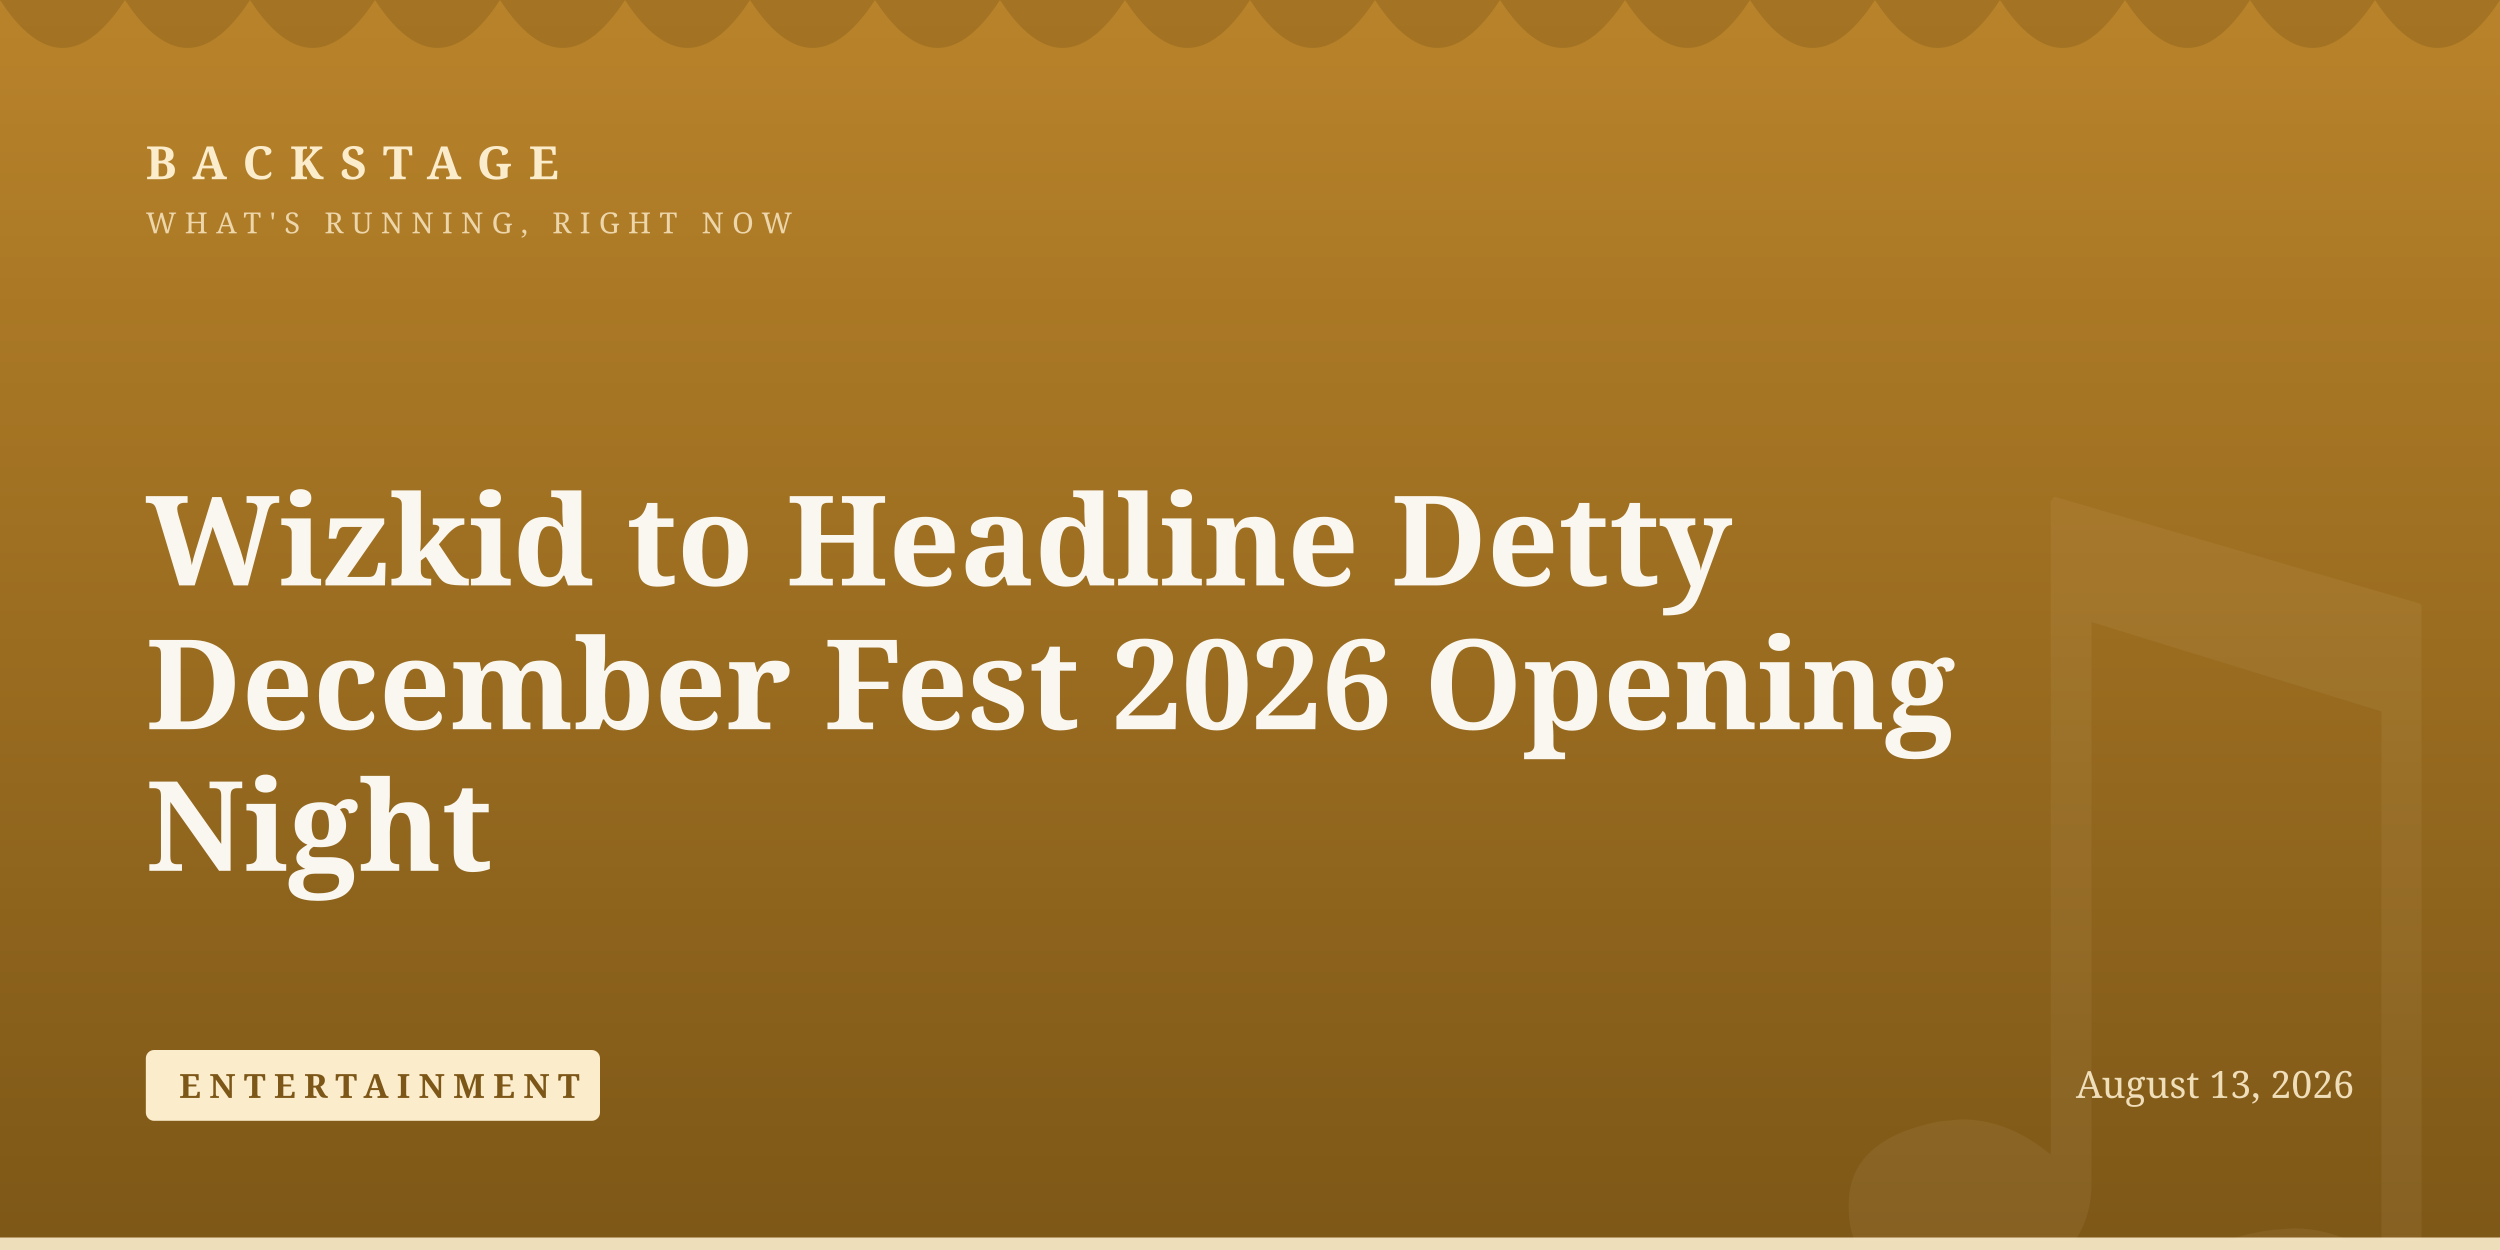
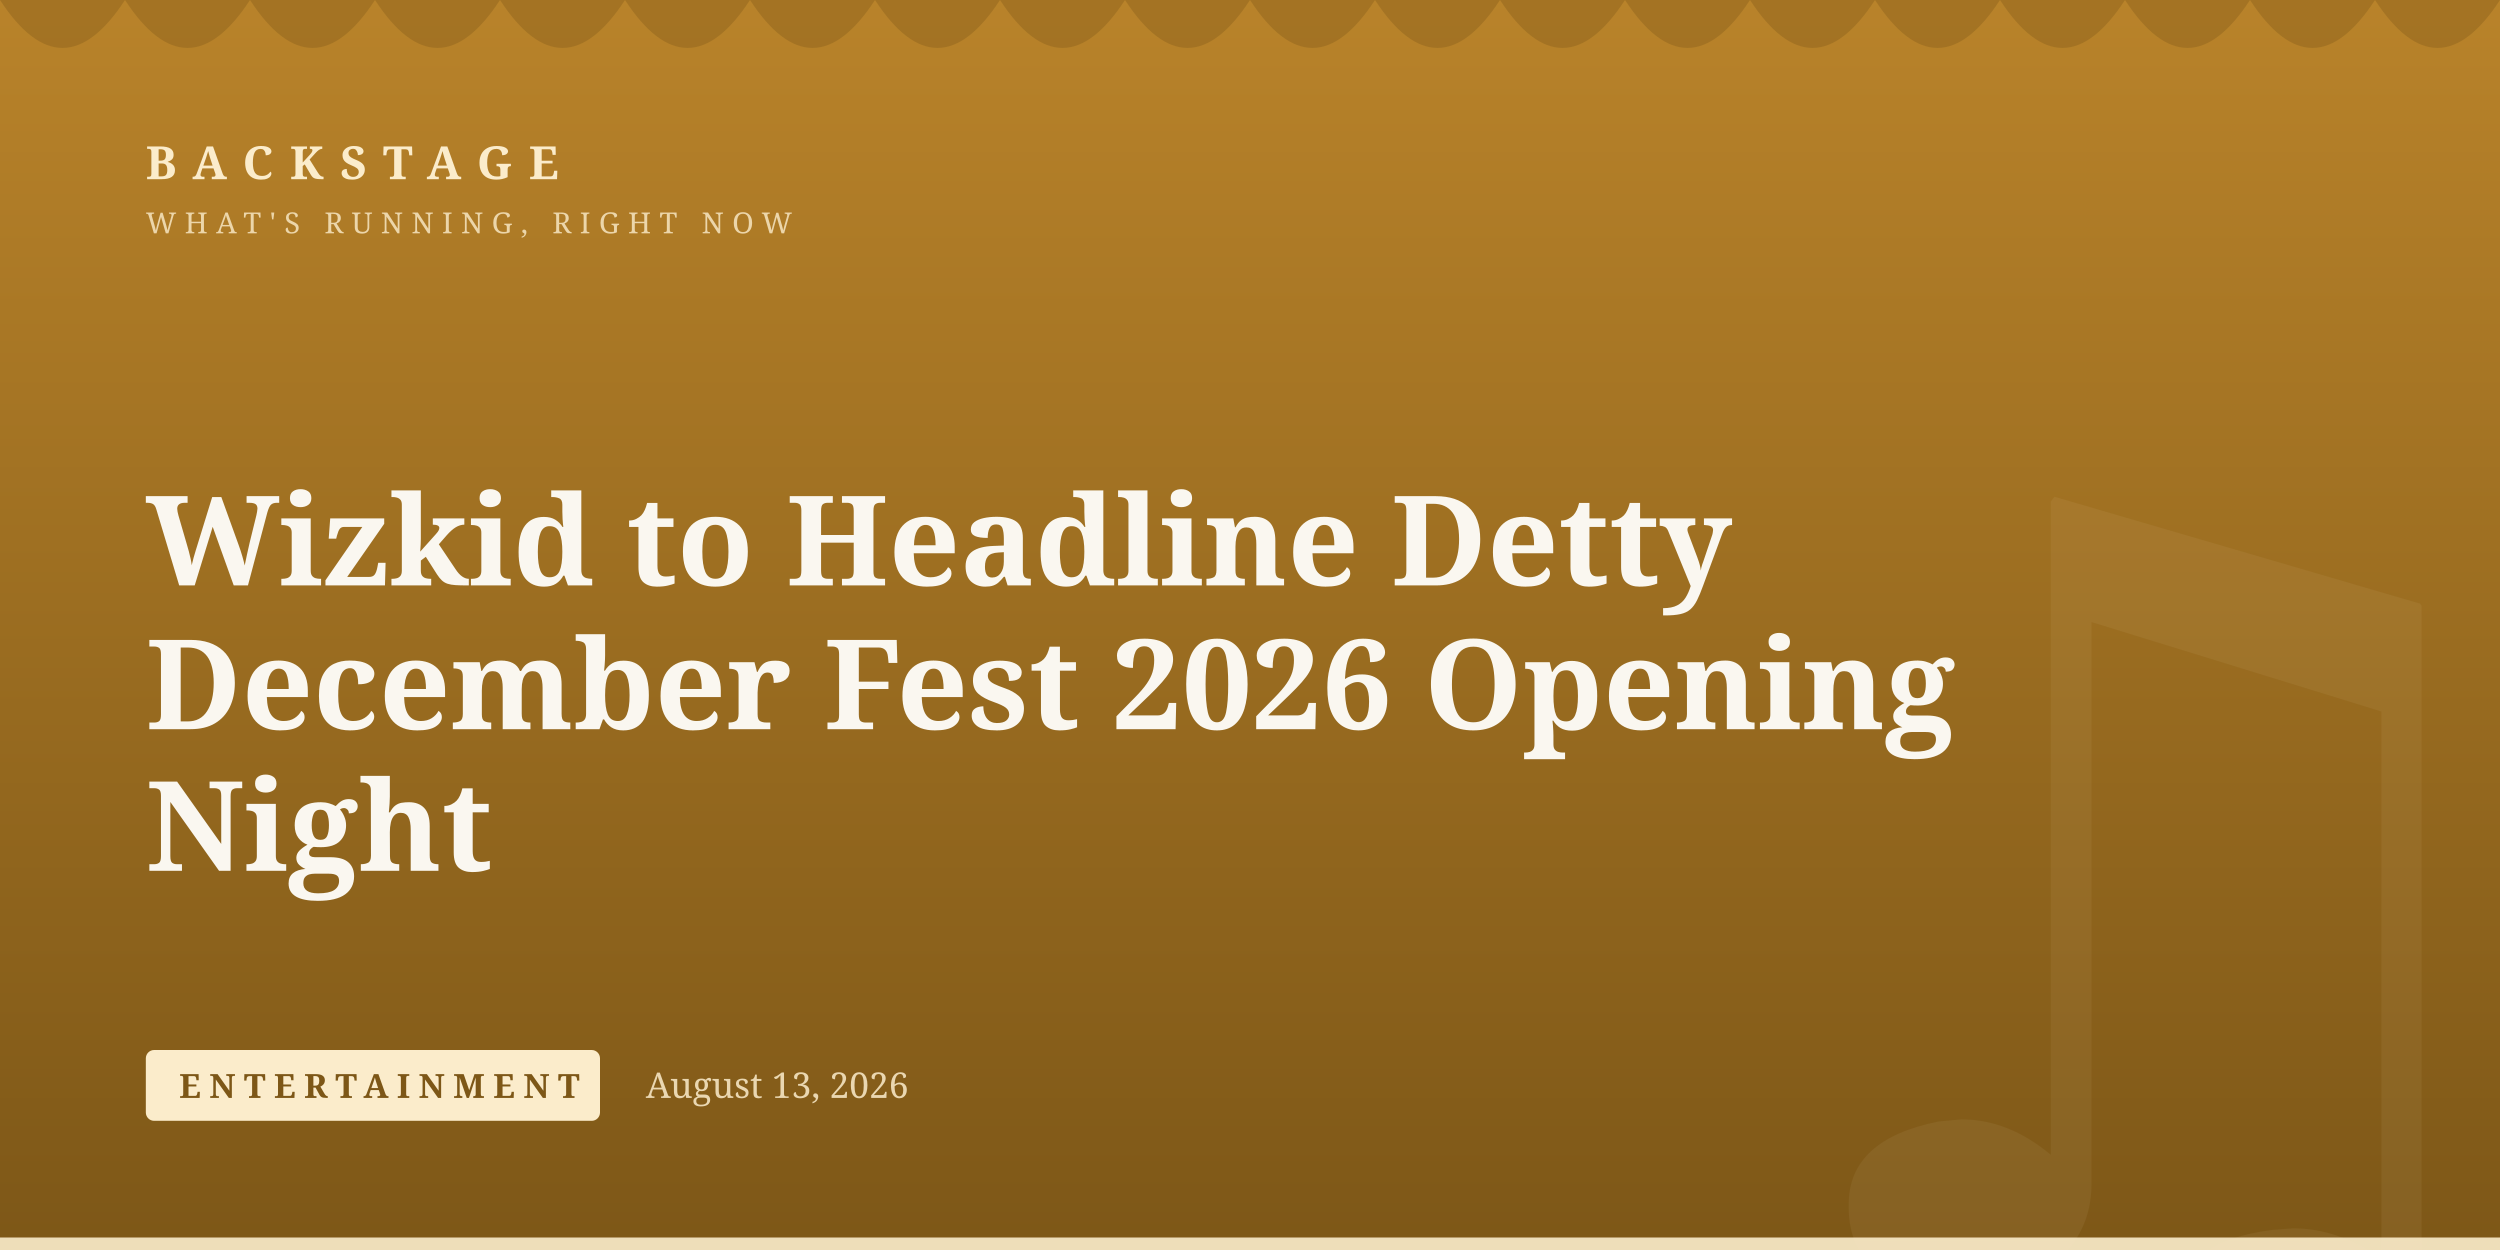
<svg xmlns="http://www.w3.org/2000/svg" viewBox="0 0 1200 600" width="1200" height="600" font-family="Georgia, 'Roboto Slab', serif">
  <defs>
    <linearGradient id="g" x1="0" y1="0" x2="0" y2="1">
      <stop offset="0" stop-color="#B9832A" />
      <stop offset="1" stop-color="#7d5717" />
    </linearGradient>
  </defs>
  <rect width="1200" height="600" fill="url(#g)" />
  <path d="M 0 0 Q 30 46 60 0 Z" fill="#7d5717" opacity="0.35" />
  <path d="M 60 0 Q 90 46 120 0 Z" fill="#7d5717" opacity="0.35" />
  <path d="M 120 0 Q 150 46 180 0 Z" fill="#7d5717" opacity="0.35" />
  <path d="M 180 0 Q 210 46 240 0 Z" fill="#7d5717" opacity="0.35" />
  <path d="M 240 0 Q 270 46 300 0 Z" fill="#7d5717" opacity="0.35" />
  <path d="M 300 0 Q 330 46 360 0 Z" fill="#7d5717" opacity="0.35" />
  <path d="M 360 0 Q 390 46 420 0 Z" fill="#7d5717" opacity="0.35" />
  <path d="M 420 0 Q 450 46 480 0 Z" fill="#7d5717" opacity="0.35" />
  <path d="M 480 0 Q 510 46 540 0 Z" fill="#7d5717" opacity="0.35" />
  <path d="M 540 0 Q 570 46 600 0 Z" fill="#7d5717" opacity="0.35" />
  <path d="M 600 0 Q 630 46 660 0 Z" fill="#7d5717" opacity="0.35" />
  <path d="M 660 0 Q 690 46 720 0 Z" fill="#7d5717" opacity="0.35" />
  <path d="M 720 0 Q 750 46 780 0 Z" fill="#7d5717" opacity="0.35" />
  <path d="M 780 0 Q 810 46 840 0 Z" fill="#7d5717" opacity="0.35" />
  <path d="M 840 0 Q 870 46 900 0 Z" fill="#7d5717" opacity="0.35" />
  <path d="M 900 0 Q 930 46 960 0 Z" fill="#7d5717" opacity="0.35" />
  <path d="M 960 0 Q 990 46 1020 0 Z" fill="#7d5717" opacity="0.35" />
  <path d="M 1020 0 Q 1050 46 1080 0 Z" fill="#7d5717" opacity="0.35" />
  <path d="M 1080 0 Q 1110 46 1140 0 Z" fill="#7d5717" opacity="0.35" />
  <path d="M 1140 0 Q 1170 46 1200 0 Z" fill="#7d5717" opacity="0.35" />
  <text x="1025" y="470" font-size="520" fill="#fbeccb" opacity="0.06" text-anchor="middle" dominant-baseline="middle">♫</text>
  <text x="70" y="86" font-size="22" letter-spacing="8" fill="#fbeccb" font-weight="bold">BACKSTAGE</text>
  <text x="70" y="112" font-size="14" letter-spacing="4" fill="#fbeccb" opacity="0.8">WHAT'S RUNNING, RIGHT NOW</text>
  <text font-size="60" font-weight="bold" fill="#faf7f0">
    <tspan x="70" y="281">Wizkid to Headline Detty</tspan>
    <tspan x="70" y="350">December Fest 2026 Opening</tspan>
    <tspan x="70" y="418">Night</tspan>
  </text>
  <rect x="70" y="504" width="218" height="34" rx="4" fill="#fbeccb" />
  <text x="86" y="527" font-size="16" letter-spacing="4" fill="#7d5717" font-weight="bold">ENTERTAINMENT</text>
-   <text x="1130" y="527" font-size="18" fill="#fbeccb" text-anchor="end" opacity="0.9">August 13, 2026</text>
+   <text x="310" y="527" font-size="17" fill="#fbeccb" opacity="0.85">August 13, 2026</text>
  <rect x="0" y="594" width="1200" height="6" fill="#fbeccb" opacity="0.9" />
</svg>
